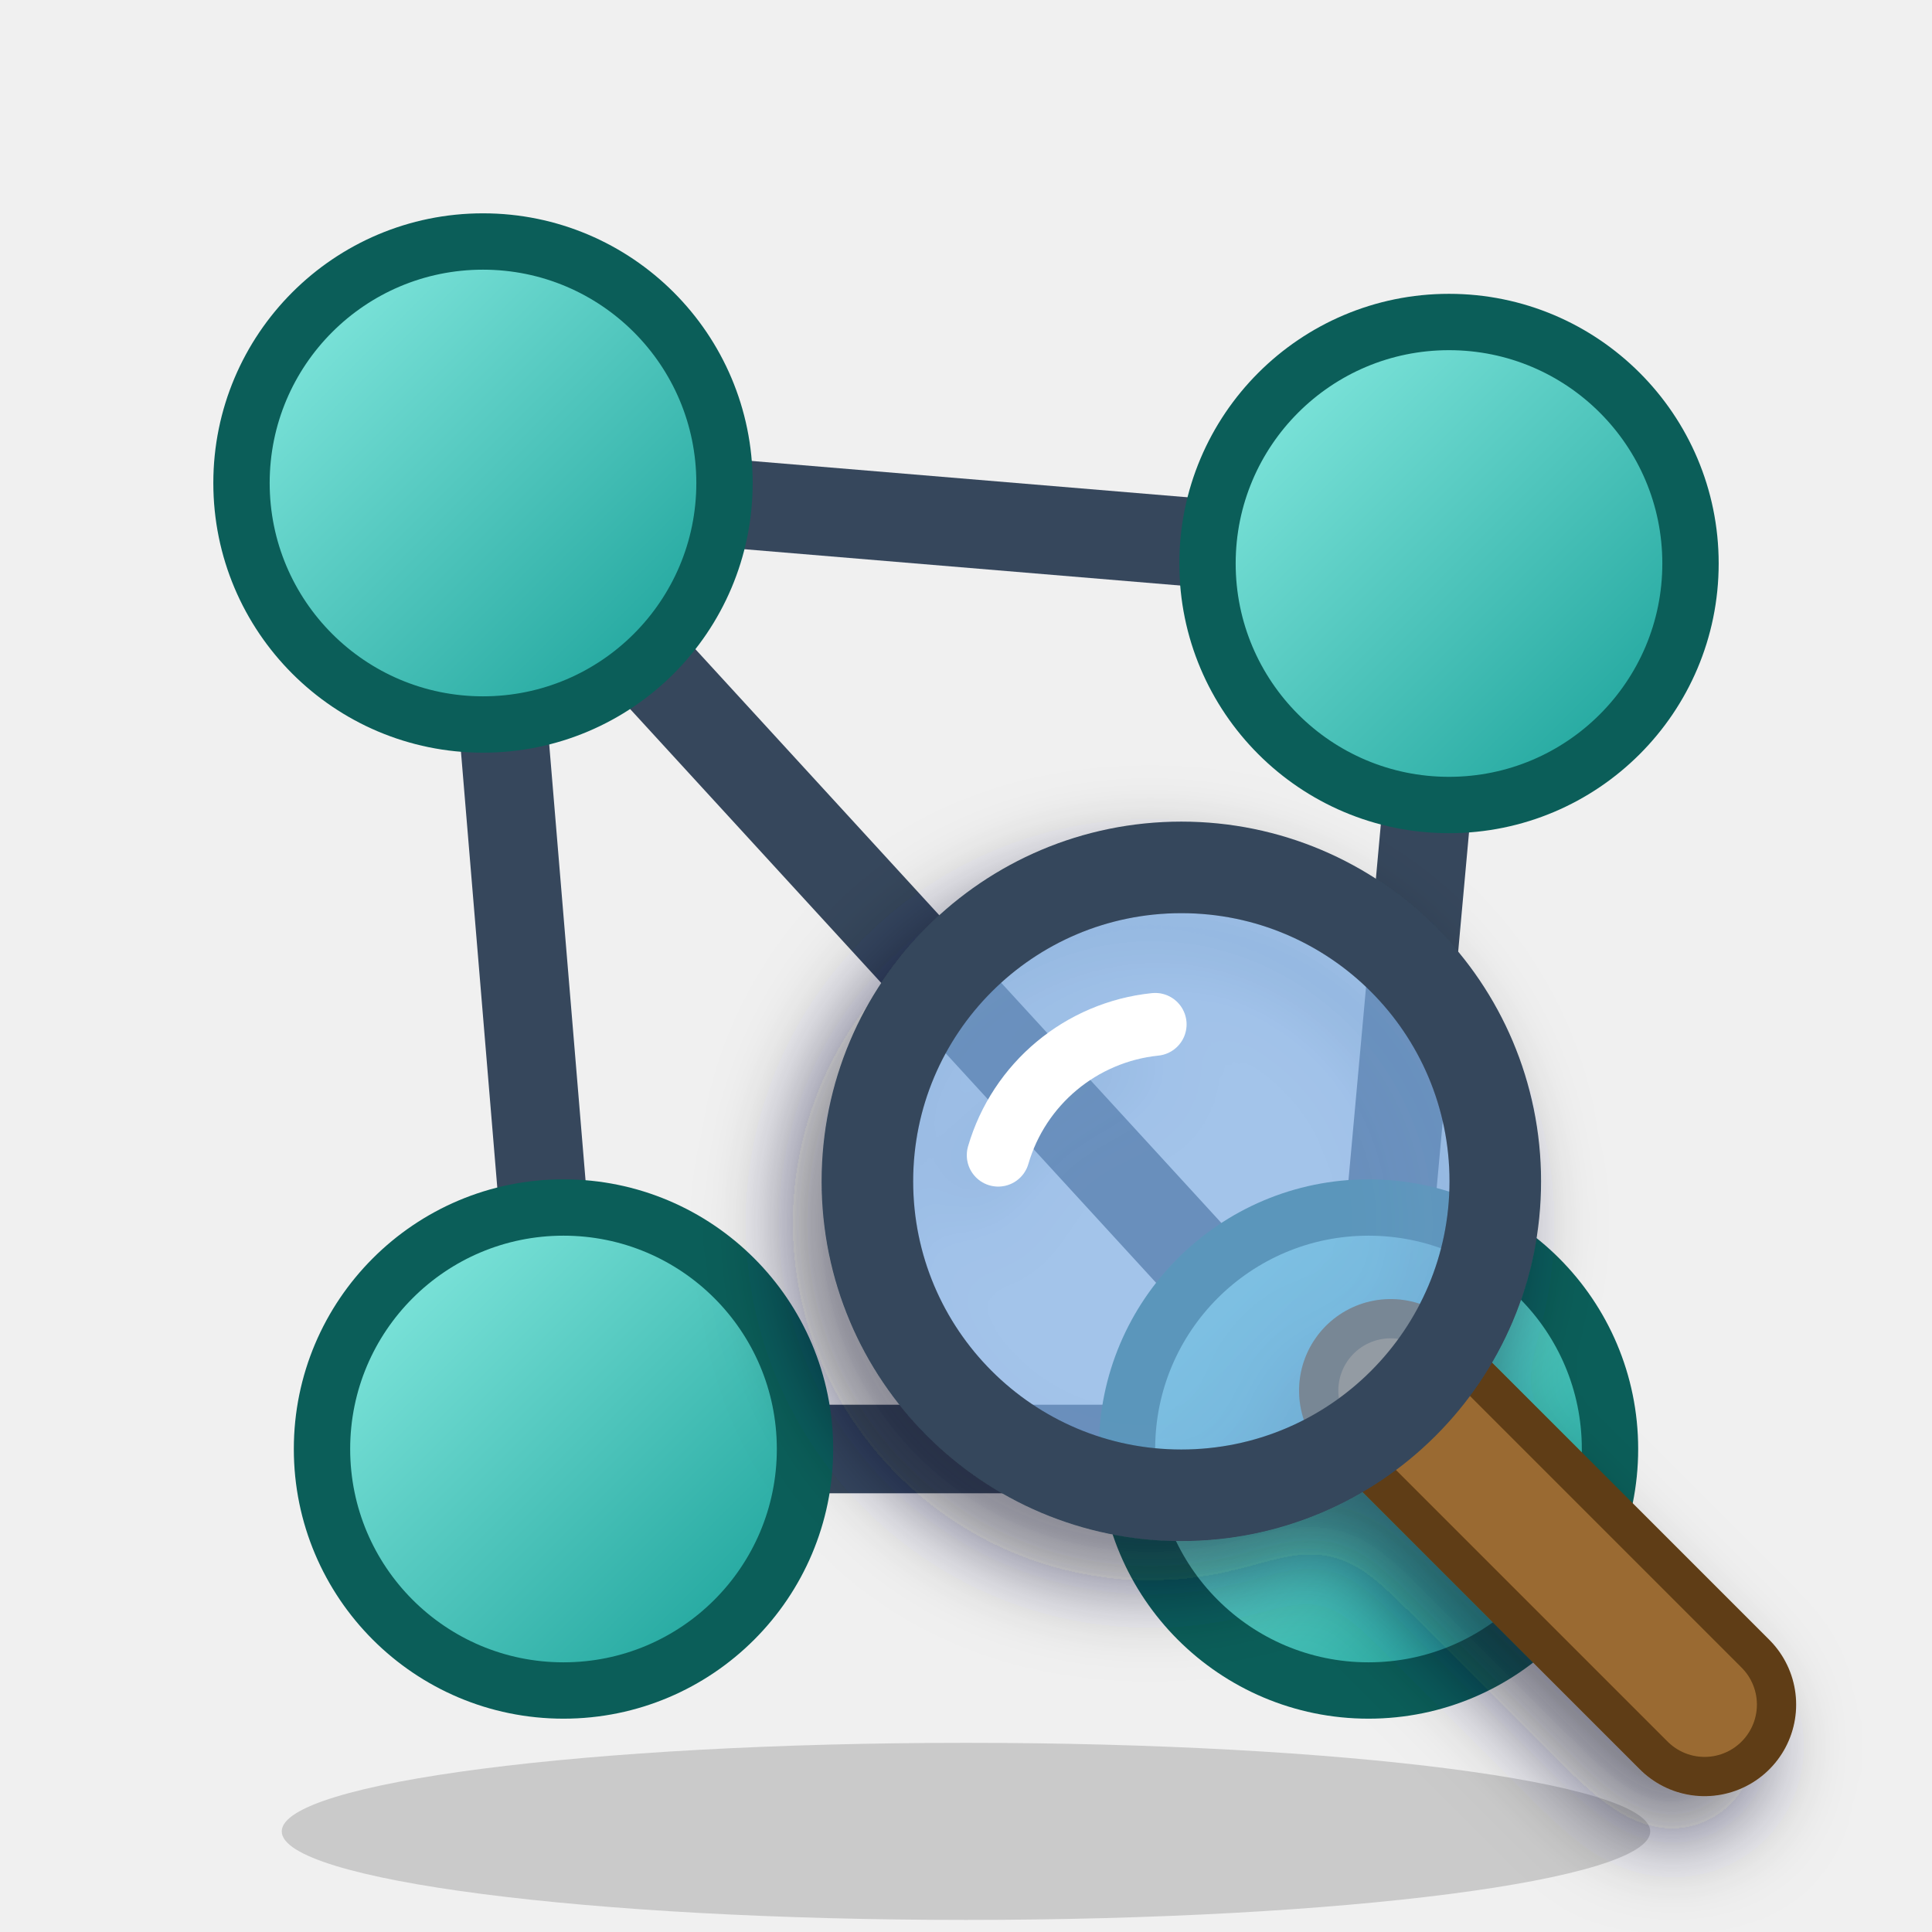
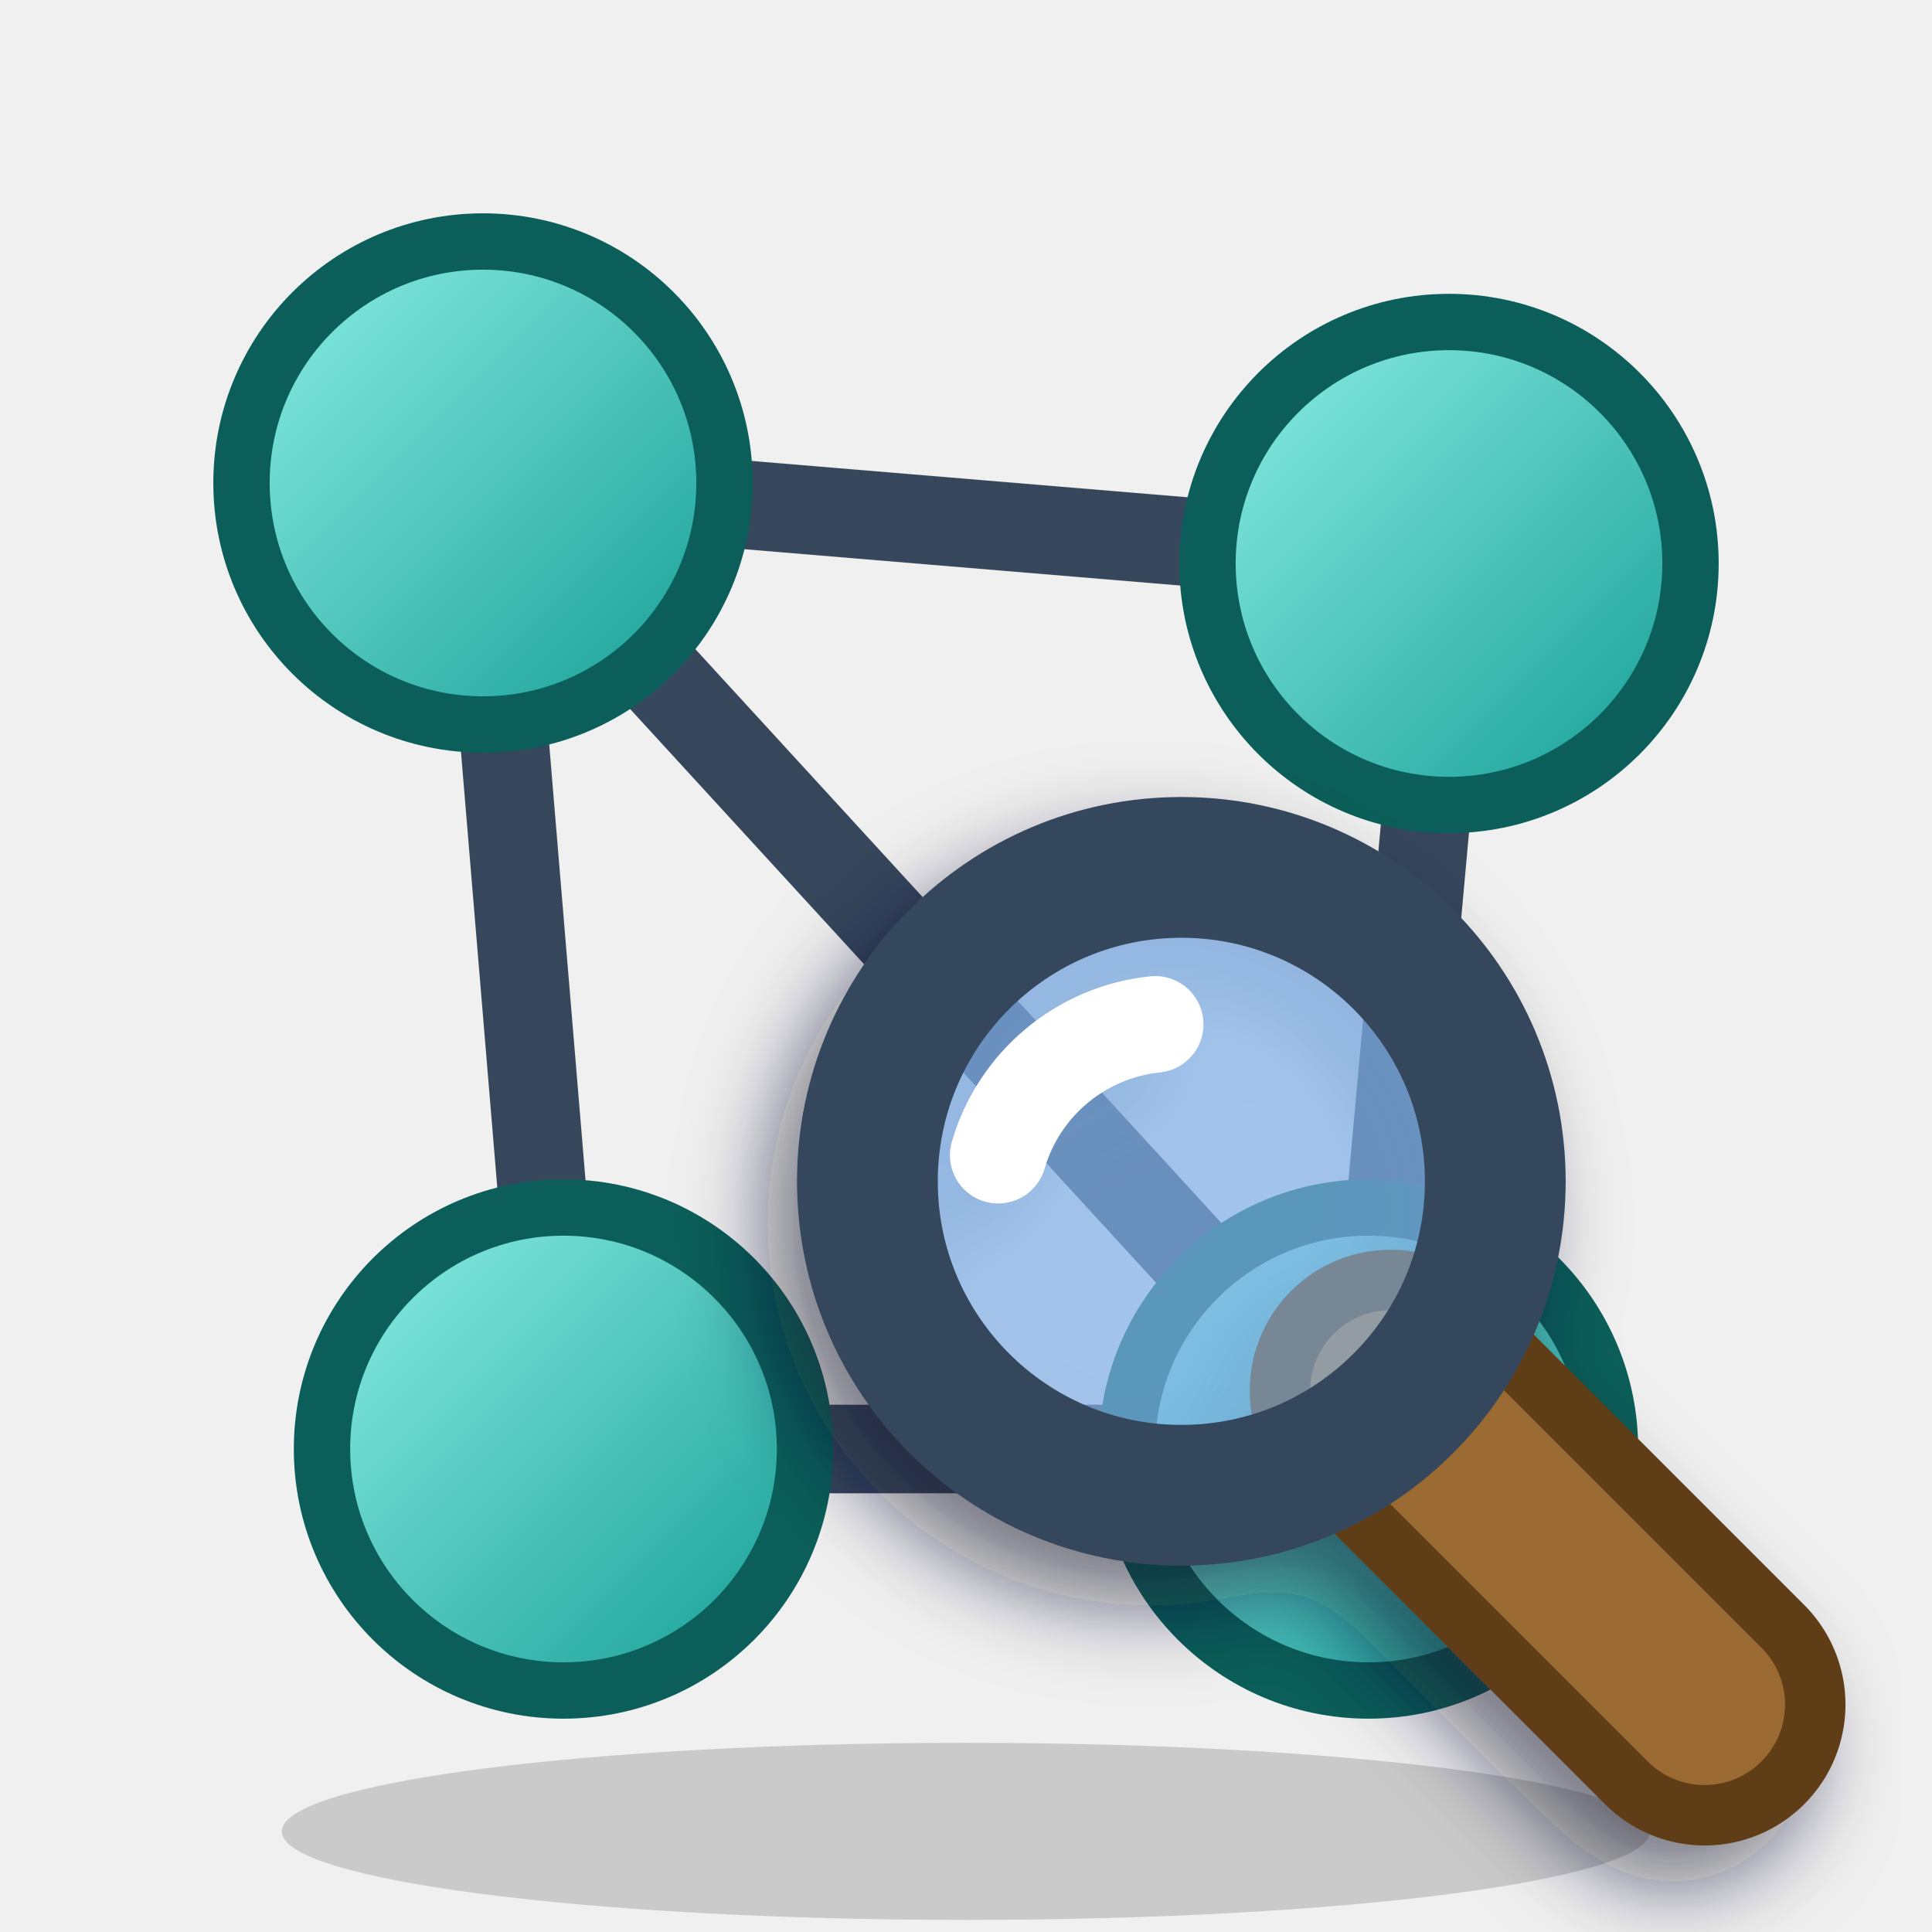
<svg xmlns="http://www.w3.org/2000/svg" viewBox="0 0 48 48" width="48" height="48" class="xp-ic" aria-hidden="true">
  <defs>
    <linearGradient id="i67g1" x1="0" y1="0" x2="1" y2="1">
      <stop offset="0" stop-color="#8ff0e6" />
      <stop offset="1" stop-color="#129c94" />
    </linearGradient>
    <linearGradient id="i67g2" x1="0" y1="0" x2="1" y2="1">
      <stop offset="0" stop-color="#8ff0e6" />
      <stop offset="1" stop-color="#129c94" />
    </linearGradient>
    <linearGradient id="i67g3" x1="0" y1="0" x2="1" y2="1">
      <stop offset="0" stop-color="#8ff0e6" />
      <stop offset="1" stop-color="#129c94" />
    </linearGradient>
    <linearGradient id="i67g4" x1="0" y1="0" x2="1" y2="1">
      <stop offset="0" stop-color="#8ff0e6" />
      <stop offset="1" stop-color="#129c94" />
    </linearGradient>
    <filter id="i67sh" x="-30%" y="-30%" width="160%" height="160%">
      <feDropShadow dx="-1.2" dy="1.6" stdDeviation="1.6" flood-color="#0b1a33" flood-opacity=".55" />
    </filter>
  </defs>
  <ellipse cx="24" cy="45.5" rx="17" ry="2.2" fill="#000" opacity=".16" />
  <path d="M12 12L36 14" stroke="#36475c" stroke-width="2.2" />
  <path d="M12 12L14 36" stroke="#36475c" stroke-width="2.2" />
  <path d="M36 14L34 36" stroke="#36475c" stroke-width="2.2" />
  <path d="M14 36L34 36" stroke="#36475c" stroke-width="2.2" />
  <path d="M12 12L34 36" stroke="#36475c" stroke-width="2.2" />
  <circle cx="12" cy="12" r="6" fill="url(#i67g1)" stroke="#0b5e59" stroke-width="1.4" />
  <circle cx="14" cy="36" r="6" fill="url(#i67g2)" stroke="#0b5e59" stroke-width="1.4" />
  <circle cx="34" cy="36" r="6" fill="url(#i67g3)" stroke="#0b5e59" stroke-width="1.4" />
  <circle cx="36" cy="14" r="6" fill="url(#i67g4)" stroke="#0b5e59" stroke-width="1.4" />
  <g transform="translate(17 17) scale(.65)" filter="url(#i67sh)">
-     <path d="M27 27l12 12" stroke="#5e3d14" stroke-width="7" stroke-linecap="round" />
-     <path d="M27 27l12 12" stroke="#9a6a32" stroke-width="4" stroke-linecap="round" />
-     <circle cx="19" cy="19" r="12" fill="#8fc2ff" fill-opacity=".55" stroke="#36475c" stroke-width="3.5" />
-     <path d="M12 18a7 7 0 0 1 6-5" stroke="#fff" stroke-width="2.4" fill="none" stroke-linecap="round" />
+     <path d="M27 27l12 12" stroke="#5e3d14" stroke-width="10.77" stroke-linecap="round" />
+     <path d="M27 27l12 12" stroke="#9a6a32" stroke-width="6.15" stroke-linecap="round" />
+     <circle cx="19" cy="19" r="12" fill="#8fc2ff" fill-opacity=".55" stroke="#36475c" stroke-width="5.38" />
+     <path d="M12 18a7 7 0 0 1 6-5" stroke="#fff" stroke-width="3.69" fill="none" stroke-linecap="round" />
  </g>
</svg>
